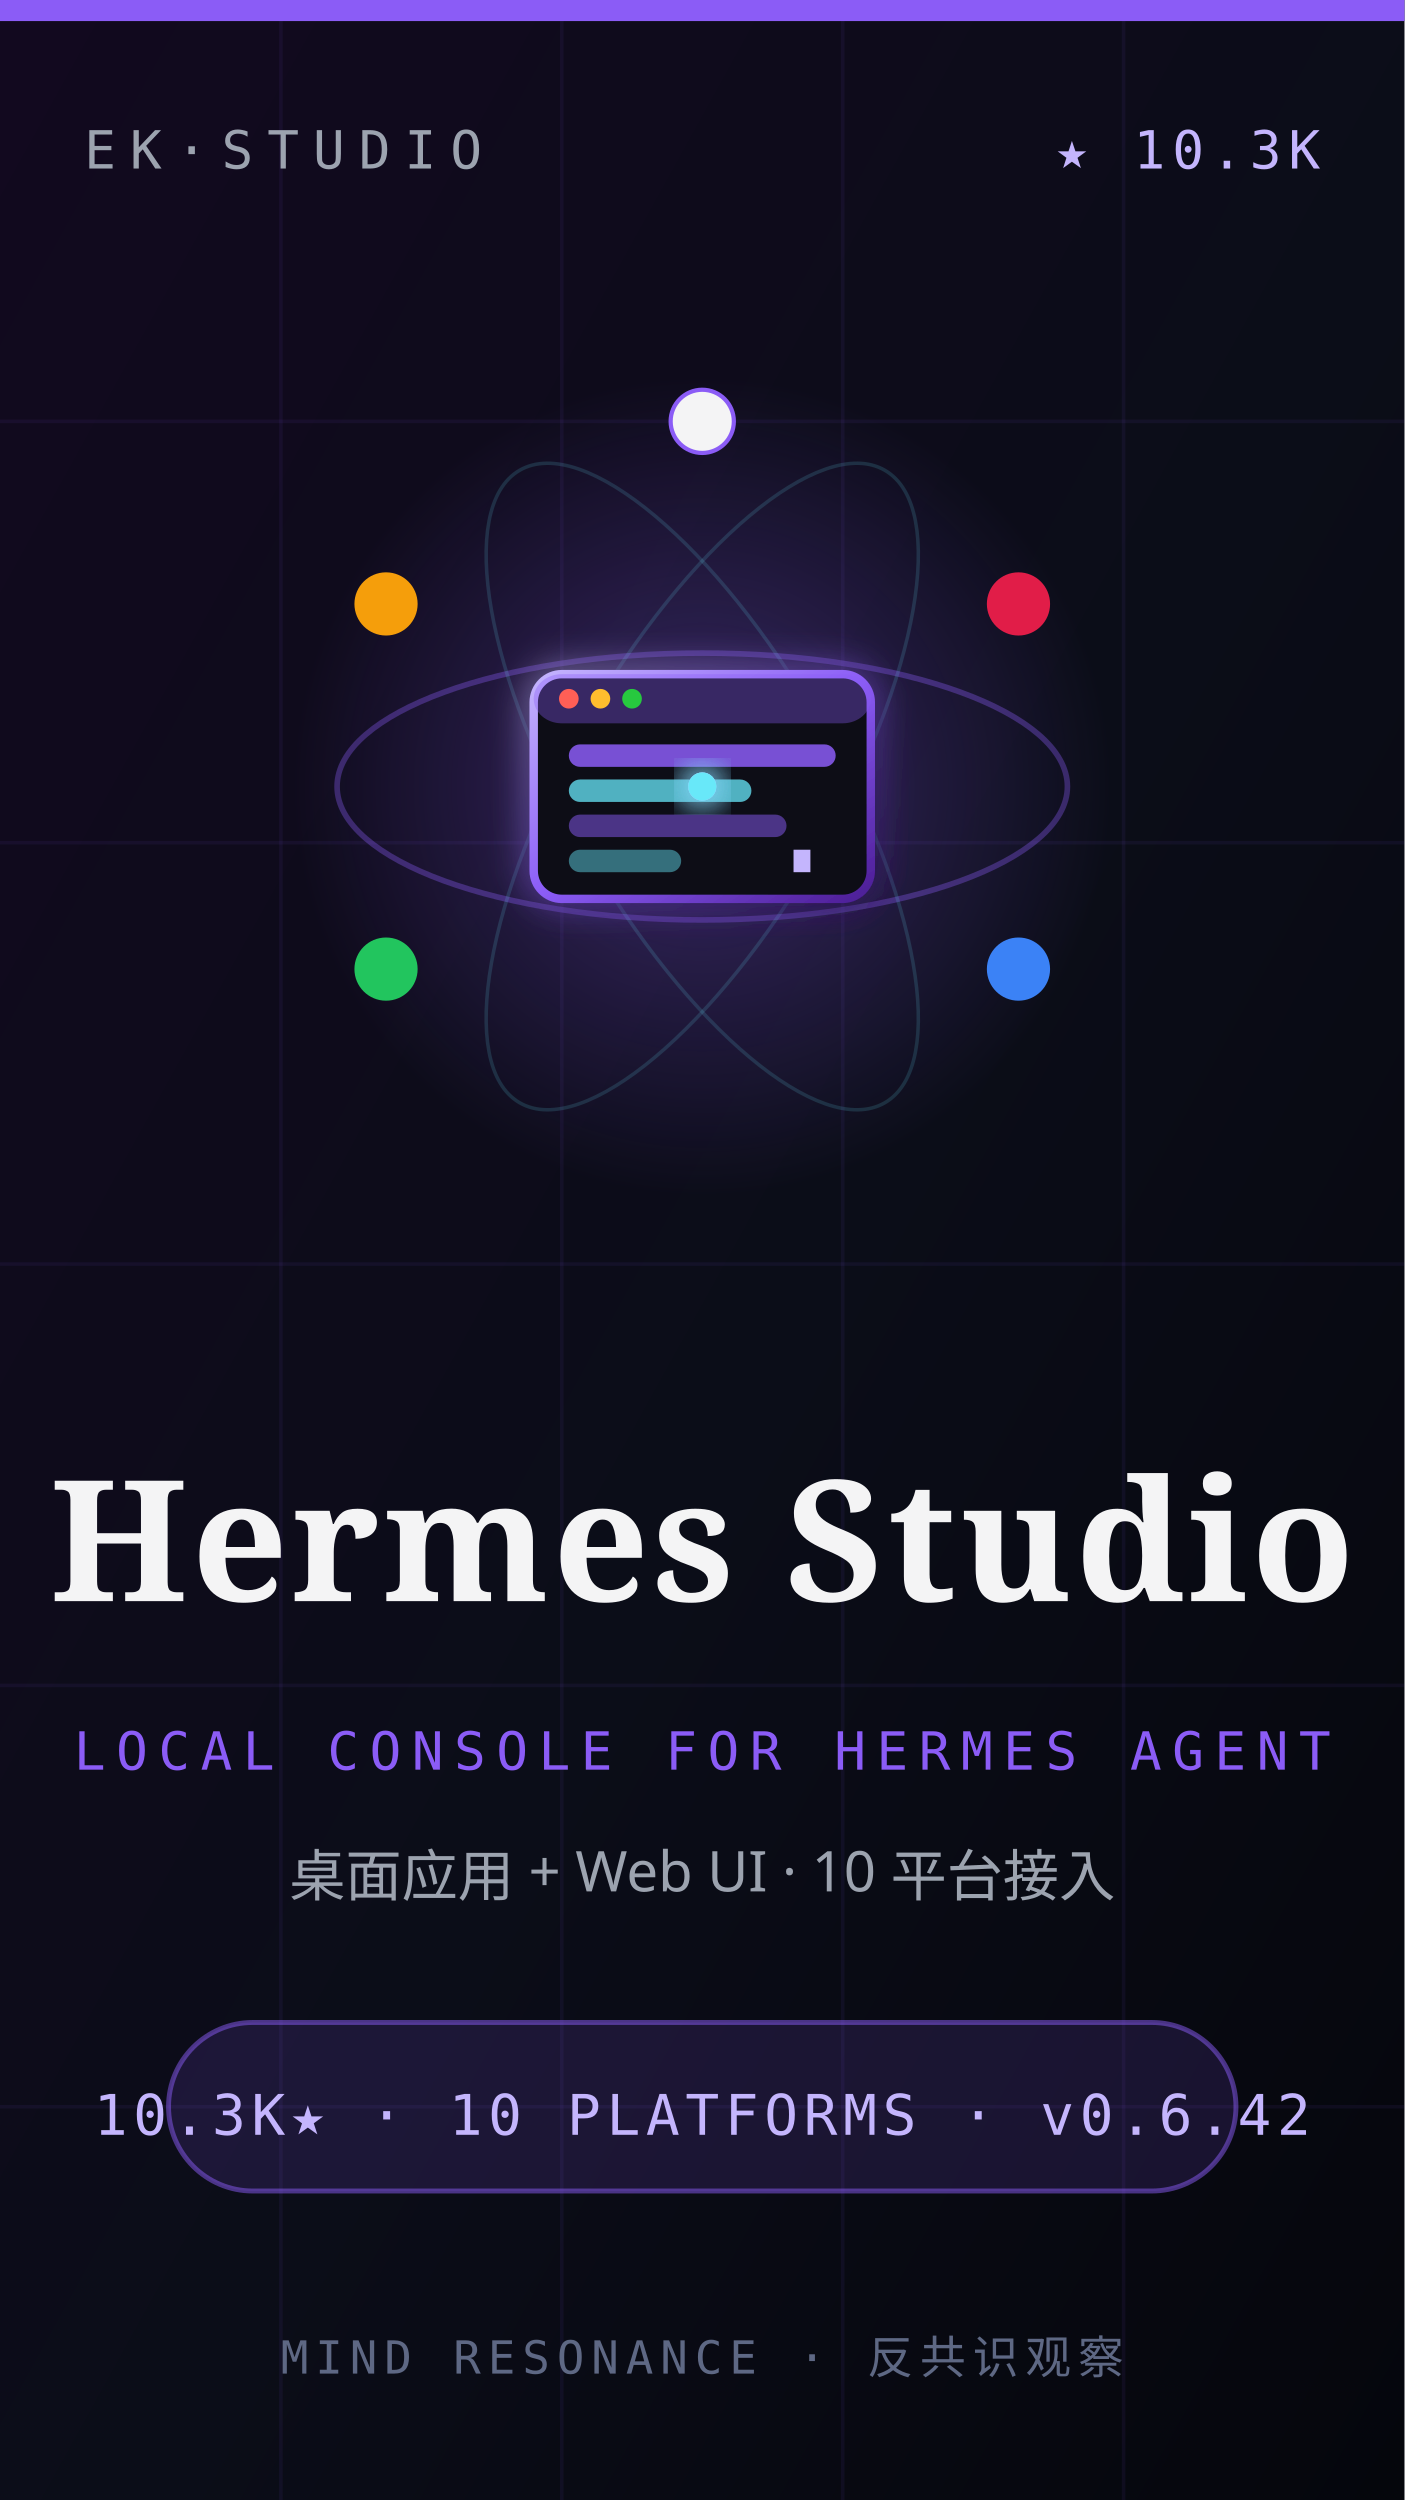
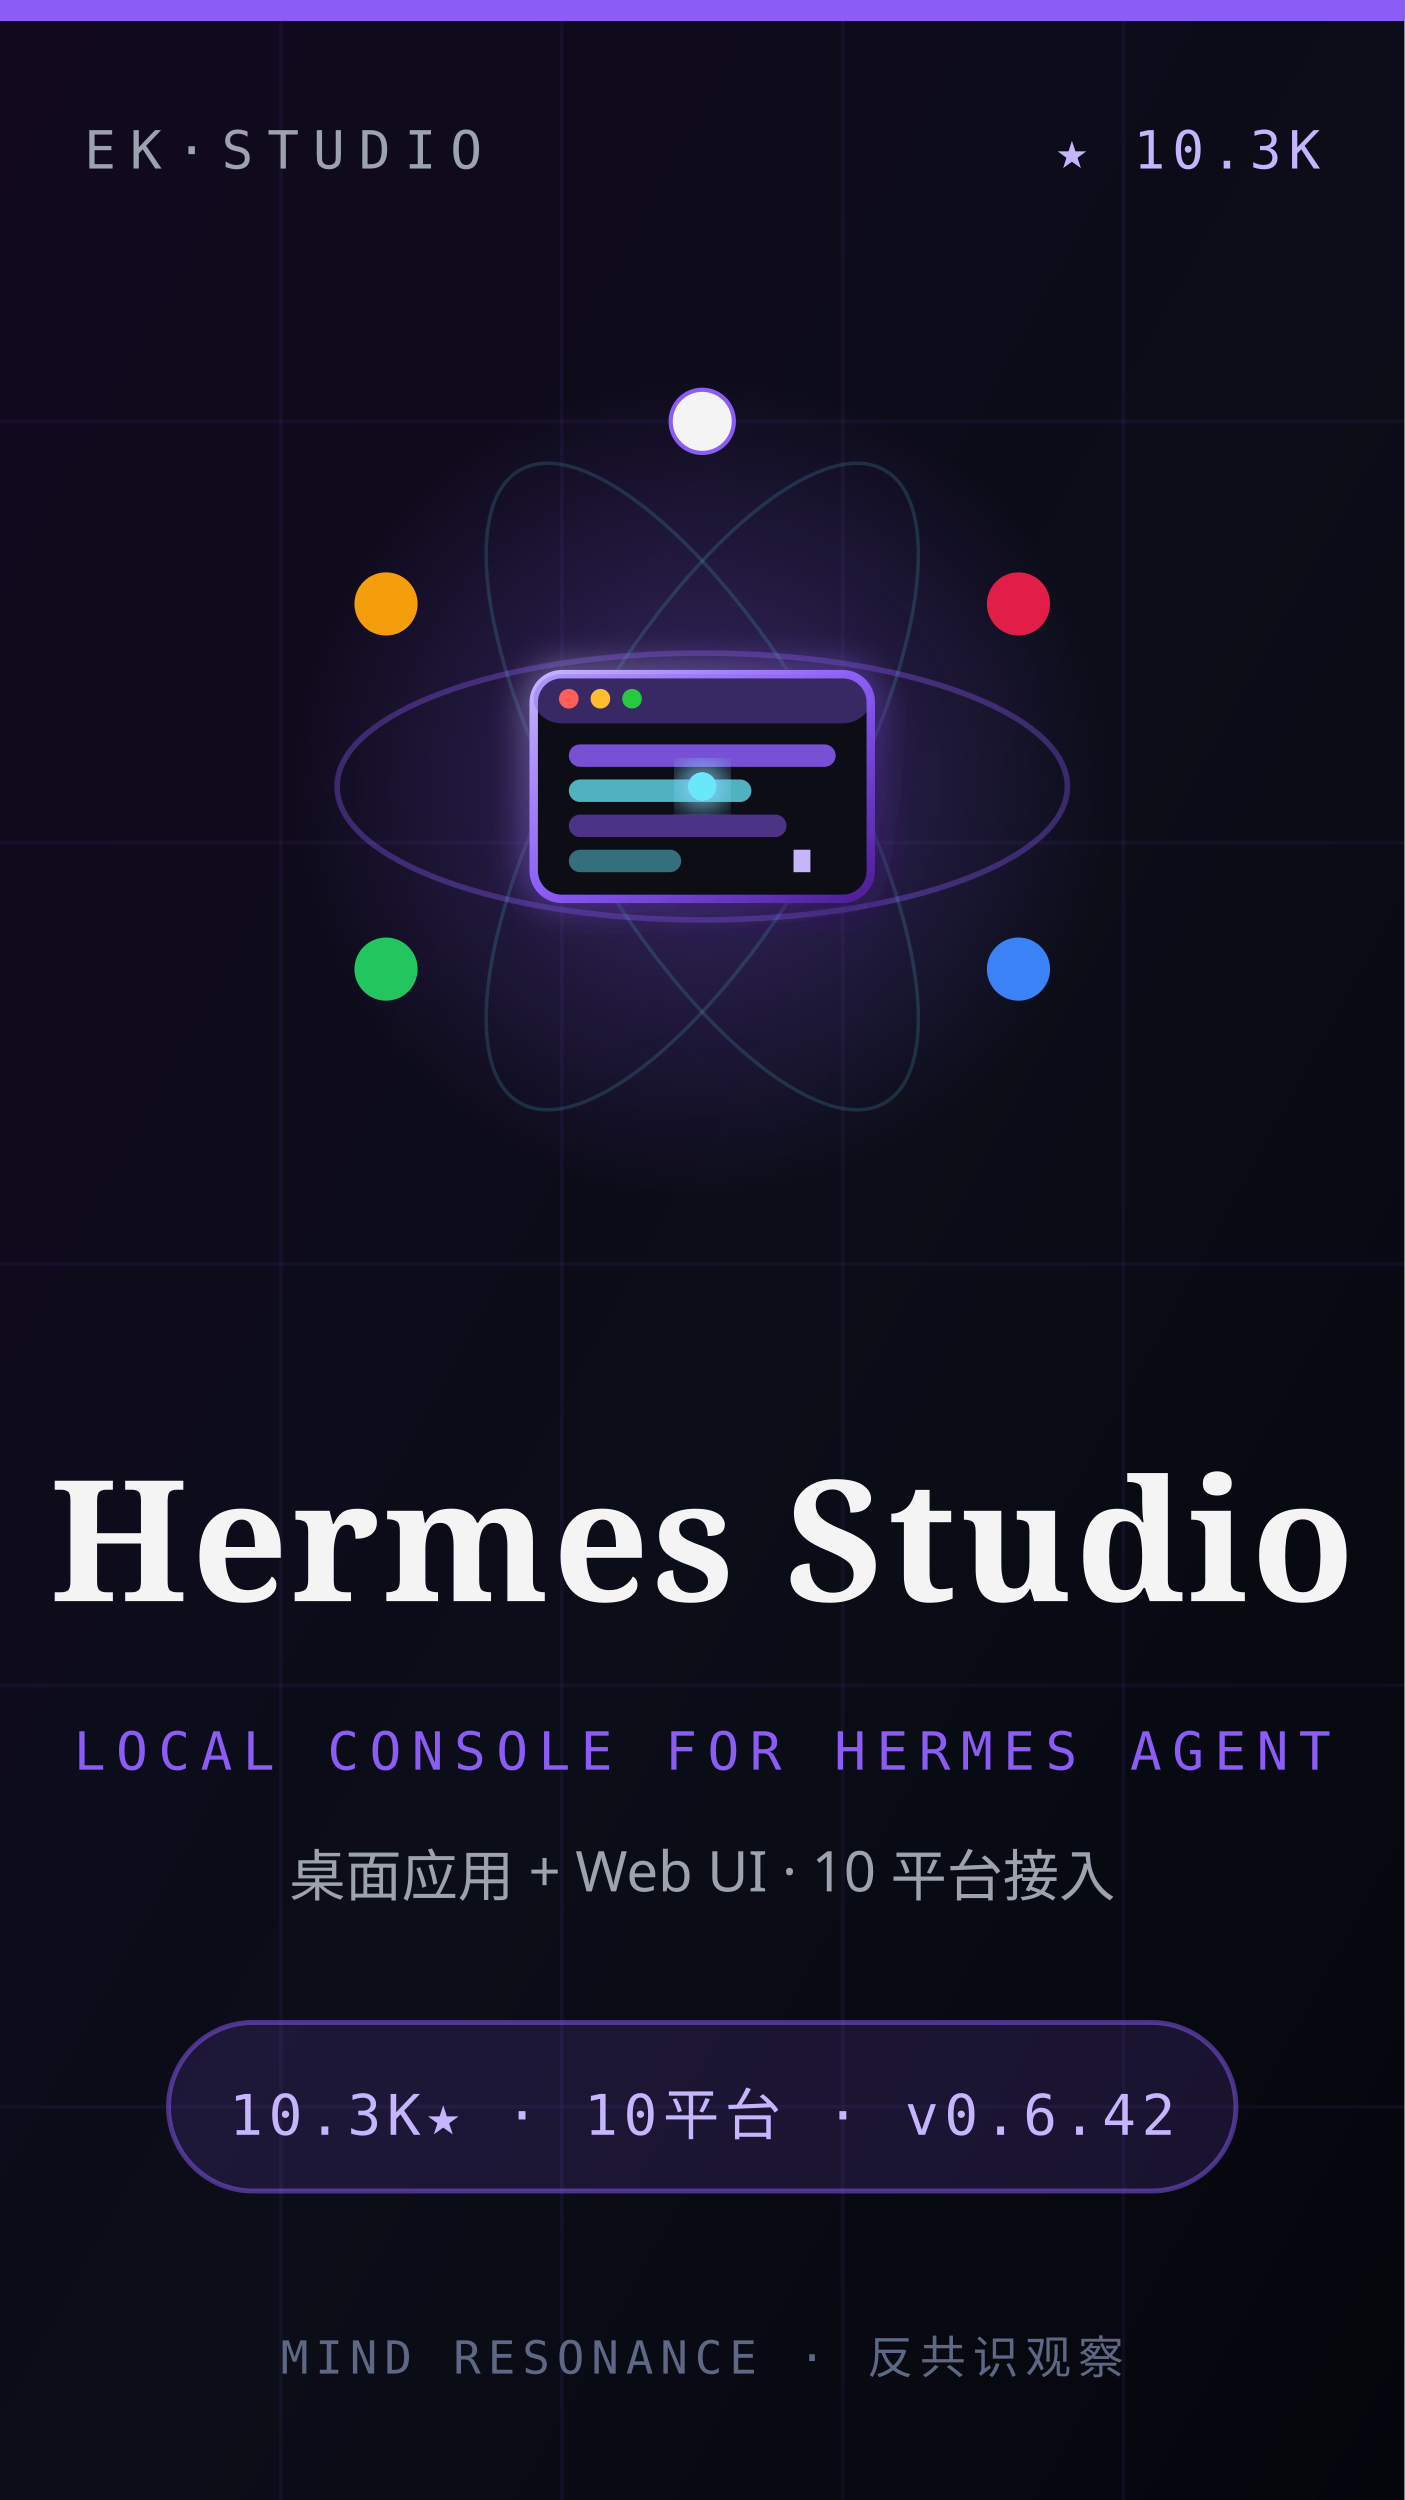
<svg xmlns="http://www.w3.org/2000/svg" viewBox="0 0 200 356" width="200" height="356">
  <defs>
    <linearGradient id="bgGrad" x1="0" y1="0" x2="1" y2="1">
      <stop offset="0" stop-color="#12091F" />
      <stop offset="0.55" stop-color="#0B0D18" />
      <stop offset="1" stop-color="#05060C" />
    </linearGradient>
    <linearGradient id="coreGrad" x1="0" y1="0" x2="1" y2="1">
      <stop offset="0" stop-color="#C4B5FD" />
      <stop offset="0.5" stop-color="#8B5CF6" />
      <stop offset="1" stop-color="#4C1D95" />
    </linearGradient>
    <linearGradient id="cyanGrad" x1="0" y1="0" x2="1" y2="1">
      <stop offset="0" stop-color="#67E8F9" />
      <stop offset="1" stop-color="#0891B2" />
    </linearGradient>
    <radialGradient id="glow" cx="0.5" cy="0.5" r="0.5">
      <stop offset="0" stop-color="#8B5CF6" stop-opacity="0.35" />
      <stop offset="1" stop-color="#8B5CF6" stop-opacity="0" />
    </radialGradient>
    <filter id="neon" x="-50%" y="-50%" width="200%" height="200%">
      <feGaussianBlur stdDeviation="2.5" result="b" />
      <feMerge>
        <feMergeNode in="b" />
        <feMergeNode in="SourceGraphic" />
      </feMerge>
    </filter>
  </defs>
  <rect width="200" height="356" fill="url(#bgGrad)" />
  <g stroke="#8B5CF6" stroke-opacity="0.07" stroke-width="0.5">
    <path d="M0 60 H200 M0 120 H200 M0 180 H200 M0 240 H200 M0 300 H200" />
    <path d="M40 0 V356 M80 0 V356 M120 0 V356 M160 0 V356" />
  </g>
  <rect x="0" y="0" width="200" height="3" fill="#8B5CF6" />
  <text x="12" y="24" font-family="monospace" font-size="7.5" fill="#9CA3AF" letter-spacing="2">EK·STUDIO</text>
  <text x="188" y="24" font-family="monospace" font-size="7.5" fill="#C4B5FD" text-anchor="end" letter-spacing="1">★ 10.3K</text>
  <g transform="translate(100,112)">
    <circle r="58" fill="url(#glow)" />
    <g>
      <ellipse rx="52" ry="19" fill="none" stroke="#8B5CF6" stroke-opacity="0.35" stroke-width="0.8" />
      <ellipse rx="52" ry="19" fill="none" stroke="#67E8F9" stroke-opacity="0.15" stroke-width="0.5" transform="rotate(60)" />
      <ellipse rx="52" ry="19" fill="none" stroke="#67E8F9" stroke-opacity="0.15" stroke-width="0.5" transform="rotate(120)" />
      <g>
        <animateTransform attributeName="transform" type="rotate" values="0 0 0;360 0 0" dur="14s" repeatCount="indefinite" />
        <circle r="4.5" fill="#F4F4F5" stroke="#8B5CF6" stroke-width="0.6" cx="0" cy="-52">
          <animateTransform attributeName="transform" type="rotate" values="0 0 0;-360 0 0" dur="14s" repeatCount="indefinite" />
        </circle>
        <circle r="4.5" fill="#3B82F6" cx="45.03" cy="26">
          <animateTransform attributeName="transform" type="rotate" values="0 0 0;-360 0 0" dur="14s" repeatCount="indefinite" />
        </circle>
        <circle r="4.5" fill="#22C55E" cx="-45.03" cy="26">
          <animateTransform attributeName="transform" type="rotate" values="0 0 0;-360 0 0" dur="14s" repeatCount="indefinite" />
        </circle>
        <circle r="4.5" fill="#F59E0B" cx="-45.03" cy="-26">
          <animateTransform attributeName="transform" type="rotate" values="0 0 0;-360 0 0" dur="14s" repeatCount="indefinite" />
        </circle>
        <circle r="4.5" fill="#E11D48" cx="45.03" cy="-26">
          <animateTransform attributeName="transform" type="rotate" values="0 0 0;-360 0 0" dur="14s" repeatCount="indefinite" />
        </circle>
      </g>
    </g>
    <g>
      <animateTransform attributeName="transform" type="scale" values="1;1.06;1" dur="3.4s" repeatCount="indefinite" />
      <rect x="-24" y="-16" width="48" height="32" rx="4" fill="#0B0D18" stroke="url(#coreGrad)" stroke-width="1.2" filter="url(#neon)" />
      <rect x="-24" y="-16" width="48" height="7" rx="4" fill="#8B5CF6" fill-opacity="0.35" />
      <circle cx="-19" cy="-12.5" r="1.4" fill="#FF5F56" />
      <circle cx="-14.5" cy="-12.5" r="1.4" fill="#FFBD2E" />
      <circle cx="-10" cy="-12.5" r="1.4" fill="#27C93F" />
      <rect x="-19" y="-6" width="38" height="3.2" rx="1.6" fill="#8B5CF6" fill-opacity="0.85" />
      <rect x="-19" y="-1" width="26" height="3.2" rx="1.6" fill="#67E8F9" fill-opacity="0.75" />
      <rect x="-19" y="4" width="31" height="3.2" rx="1.6" fill="#8B5CF6" fill-opacity="0.5" />
      <rect x="-19" y="9" width="16" height="3.2" rx="1.6" fill="#67E8F9" fill-opacity="0.45" />
      <rect x="13" y="9" width="2.4" height="3.2" fill="#C4B5FD">
        <animate attributeName="opacity" values="1;0;1" dur="1s" repeatCount="indefinite" />
      </rect>
    </g>
    <circle r="2" fill="#67E8F9" filter="url(#neon)">
      <animateMotion dur="2.2s" repeatCount="indefinite" path="M0,-52 Q0,-20 0,-18" />
    </circle>
    <circle r="2" fill="#C4B5FD" filter="url(#neon)">
      <animateMotion dur="2.2s" begin="0.7s" repeatCount="indefinite" path="M-45,26 Q-22,8 0,-6" />
    </circle>
    <circle r="2" fill="#67E8F9" filter="url(#neon)">
      <animateMotion dur="2.2s" begin="1.4s" repeatCount="indefinite" path="M45,-26 Q20,-10 0,-2" />
    </circle>
  </g>
  <text x="100" y="228" font-family="Georgia,serif" font-size="24" font-weight="bold" fill="#F4F4F5" text-anchor="middle" letter-spacing="0.5">Hermes Studio</text>
  <text x="100" y="252" font-family="monospace" font-size="7.5" fill="#8B5CF6" text-anchor="middle" letter-spacing="1.5">LOCAL CONSOLE FOR HERMES AGENT</text>
  <text x="100" y="270" font-family="system-ui,sans-serif" font-size="8" fill="#9CA3AF" text-anchor="middle">桌面应用 + Web UI · 10 平台接入</text>
  <rect x="24" y="288" width="152" height="24" rx="12" fill="#8B5CF6" fill-opacity="0.14" stroke="#8B5CF6" stroke-opacity="0.5" stroke-width="0.7" />
-   <text x="100" y="304" font-family="monospace" font-size="8" fill="#C4B5FD" text-anchor="middle" letter-spacing="0.8">10.3K★ · 10 PLATFORMS · v0.6.42</text>
+   <text x="100" y="304" font-family="monospace" font-size="8" fill="#C4B5FD" text-anchor="middle" letter-spacing="0.8">10.3K★ · 10平台 · v0.6.42</text>
  <text x="100" y="338" font-family="monospace" font-size="6.5" fill="#5E6884" text-anchor="middle" letter-spacing="1">MIND RESONANCE · 反共识观察</text>
</svg>
